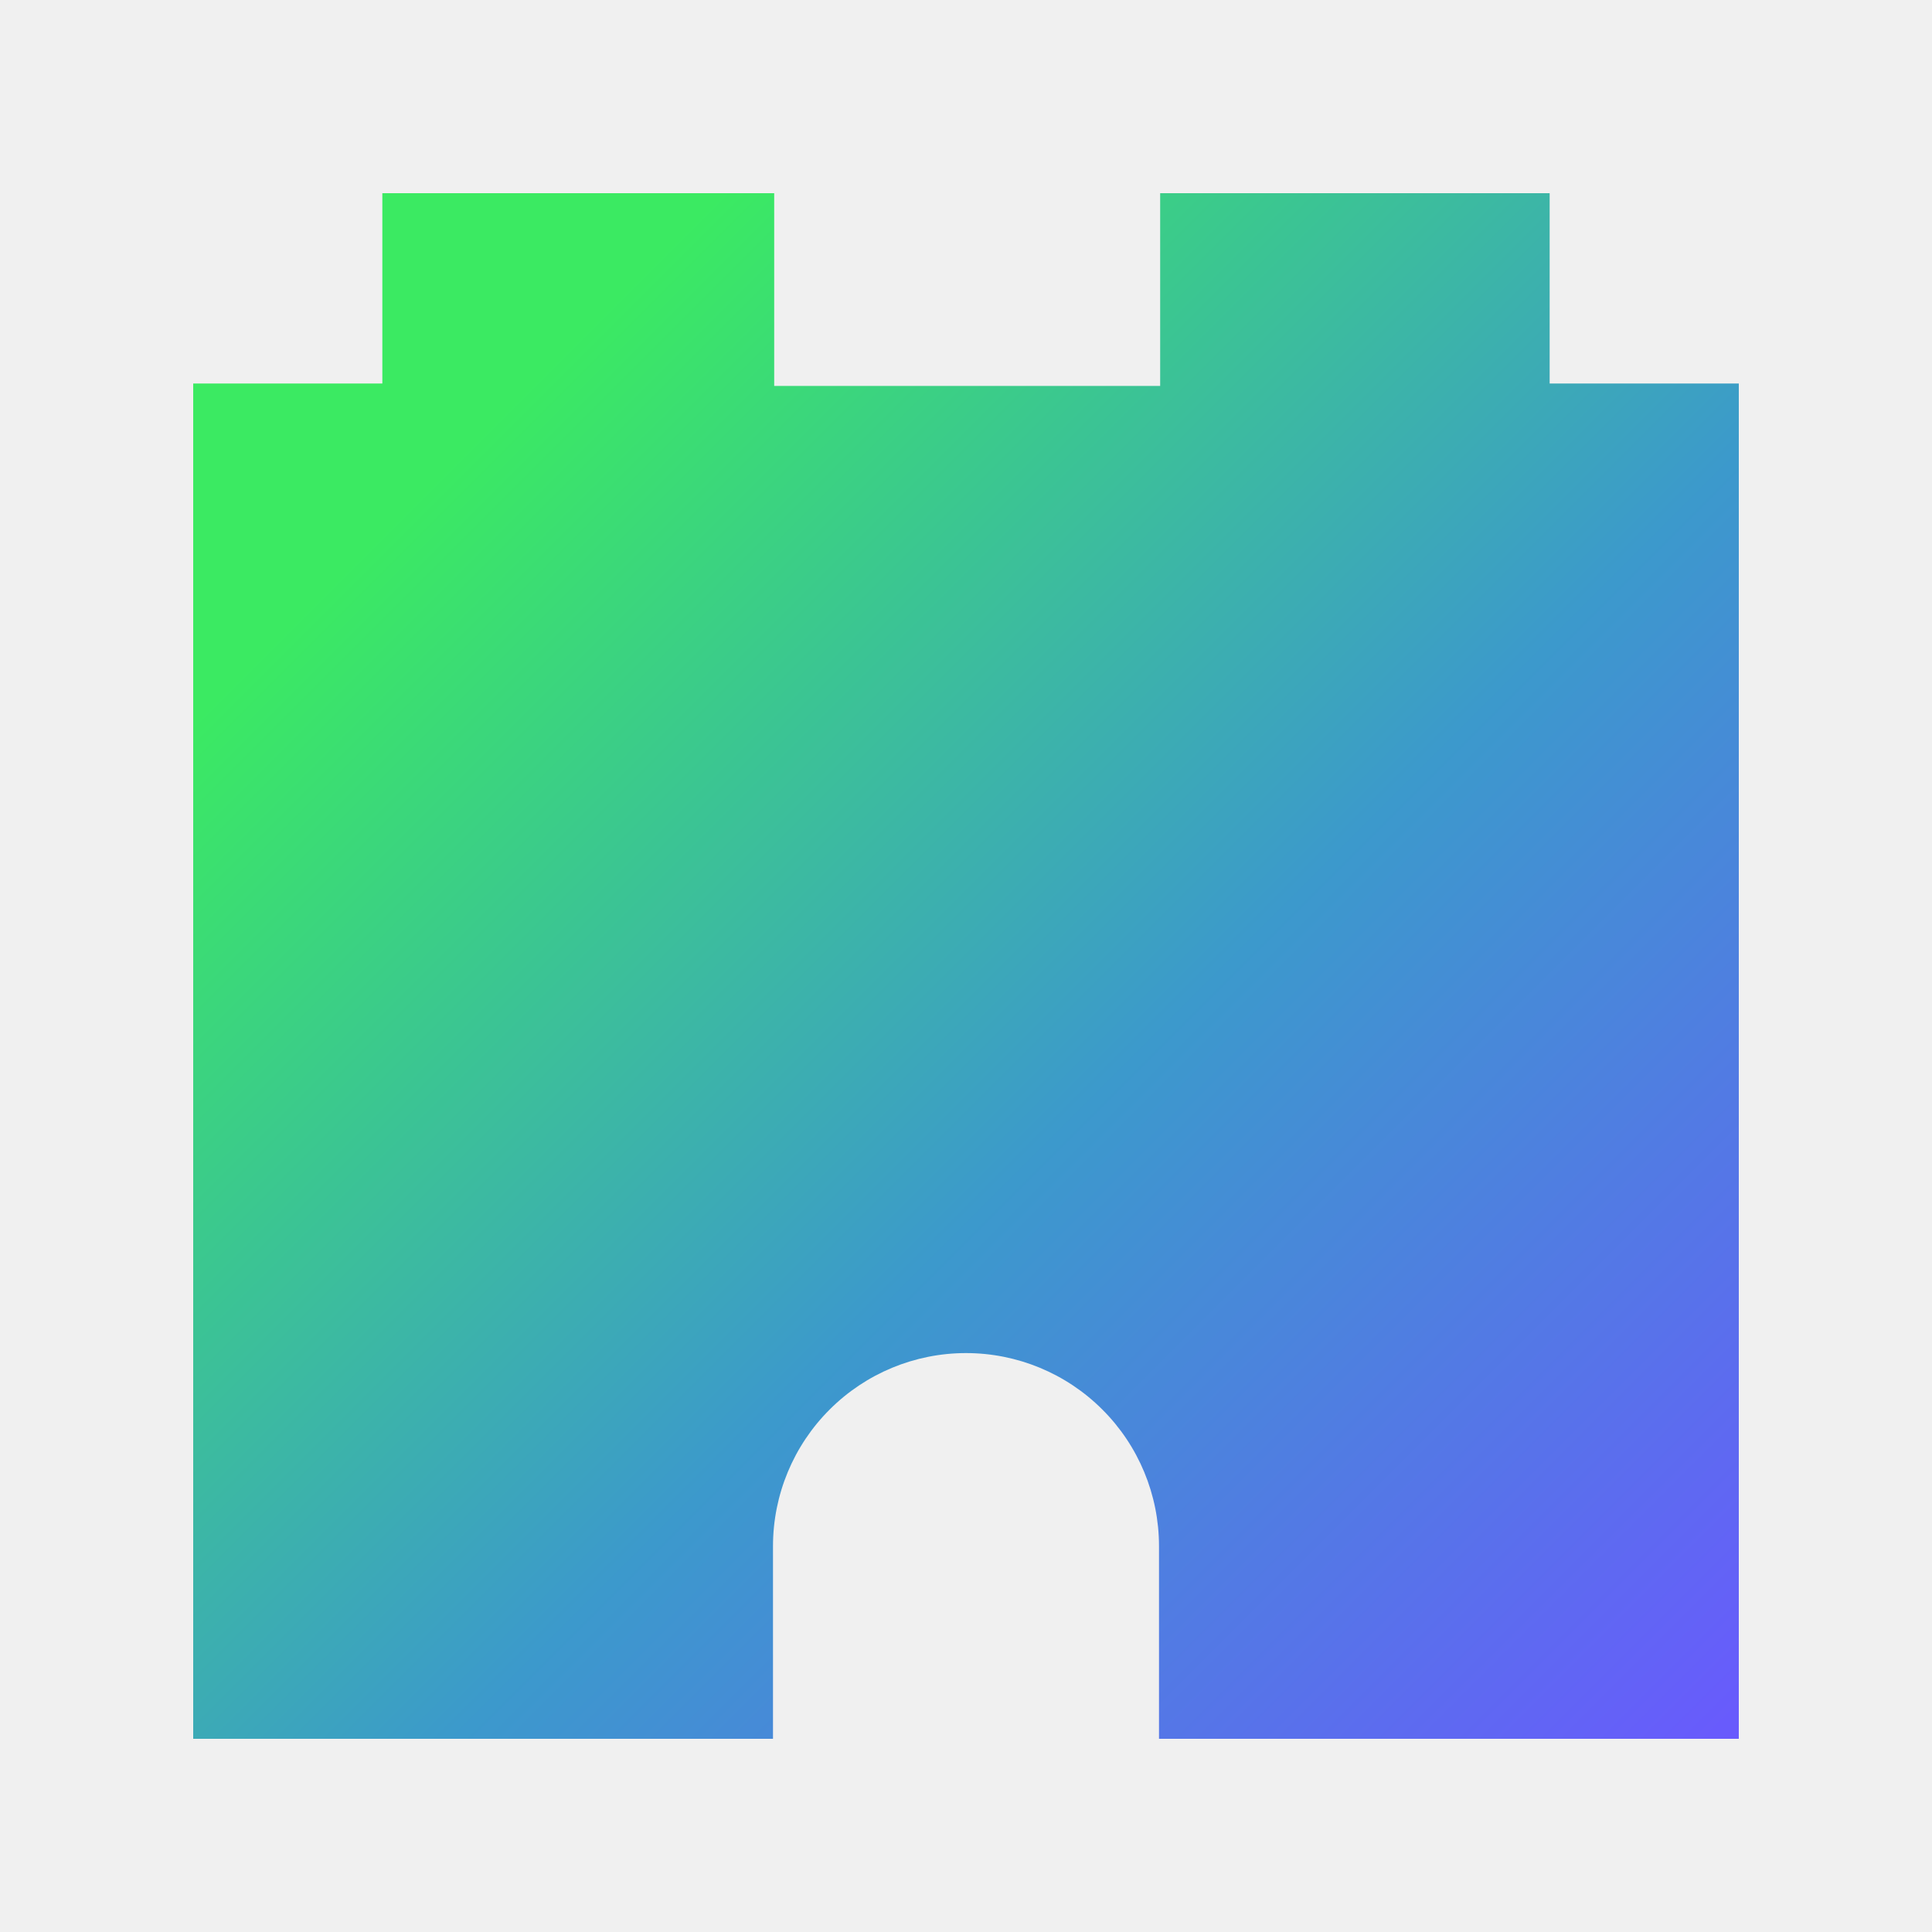
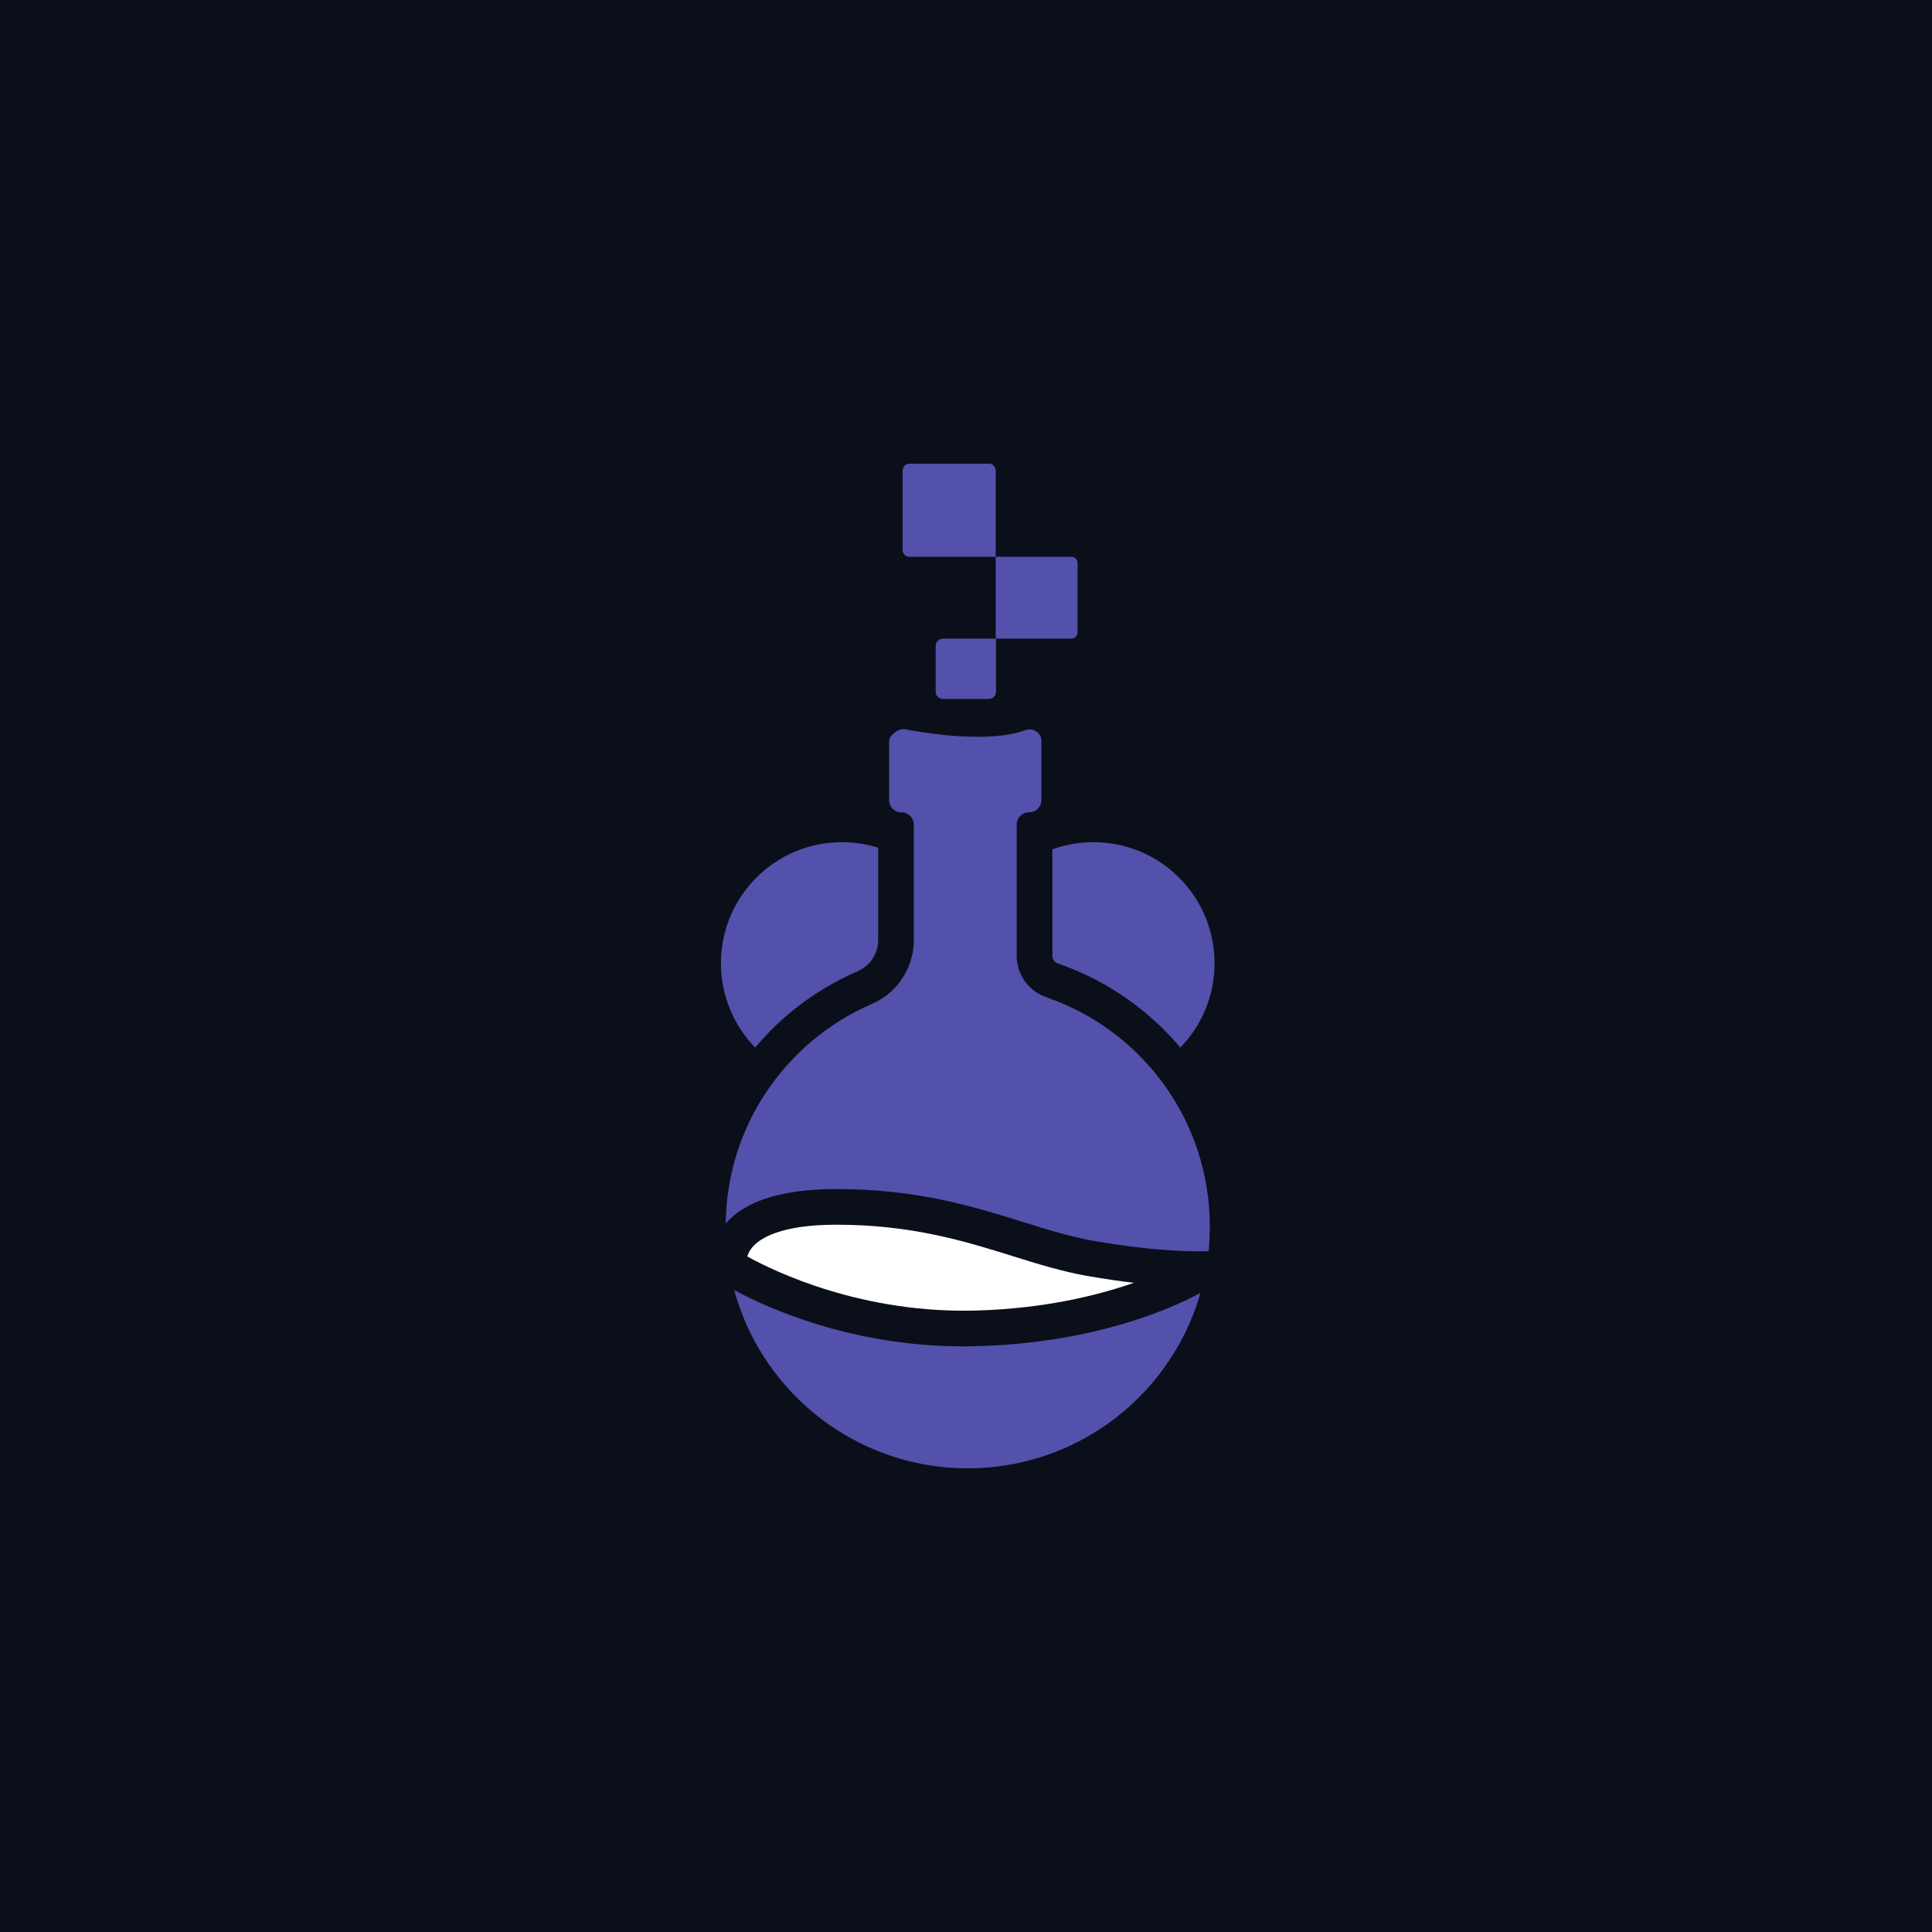
- <svg xmlns="http://www.w3.org/2000/svg" width="40" height="40" viewBox="0 0 40 40" fill="none">
-   <path d="M32.084 7.94V4H24.02V7.99H16.029V4H7.916V7.94H4V36H16.004V32.005C16.006 30.946 16.427 29.931 17.177 29.183C17.926 28.434 18.941 28.014 20 28.014C21.059 28.014 22.074 28.434 22.823 29.183C23.573 29.931 23.994 30.946 23.996 32.005V36H36V7.94H32.084Z" fill="url(#paint0_linear)" />
-   <defs>
-     <linearGradient id="paint0_linear" x1="2.942" y1="4.9" x2="37.777" y2="39.734" gradientUnits="userSpaceOnUse">
-       <stop offset="0.159" stop-color="#3BEA62" />
-       <stop offset="0.54" stop-color="#3C99CC" />
-       <stop offset="0.937" stop-color="#6B57FF" />
-     </linearGradient>
-   </defs>
+ <svg xmlns="http://www.w3.org/2000/svg" version="1.1" id="svg2" width="1333.333" height="1333.333" viewBox="0 0 1333.333 1333.333">
+   <defs id="defs6" />
+   <g id="g8" transform="matrix(1.333333,0,0,-1.333333,0,1333.333)">
+     <g id="g10" transform="scale(0.1)">
+       <path d="M 10000,0 H 0 V 10000 H 10000 V 0" style="fill:#0b0f1a;fill-opacity:1;fill-rule:nonzero;stroke:none" id="path12" />
+       <path d="m 4843.13,6657.49 v -238.37 c 0,-20.37 16.51,-36.88 36.87,-36.88 h 238.38 c 20.37,0 36.87,16.51 36.87,36.88 v 275.25 H 4880 c -20.36,0 -36.87,-16.51 -36.87,-36.88" style="fill:#5351ac;fill-opacity:1;fill-rule:nonzero;stroke:none" id="path14" />
+       <path d="m 5544.99,7118.13 h -391.22 v -423.76 h 391.22 c 17.98,0 32.54,14.57 32.54,32.54 v 358.68 c 0,17.97 -14.56,32.54 -32.54,32.54" style="fill:#5351ac;fill-opacity:1;fill-rule:nonzero;stroke:none" id="path16" />
+       <path d="m 5118.62,7600 h -411.56 c -19.42,0 -35.16,-15.74 -35.16,-35.15 v -411.56 c 0,-19.42 15.74,-35.16 35.16,-35.16 h 446.71 v 446.72 c 0,19.41 -15.73,35.15 -35.15,35.15" style="fill:#5351ac;fill-opacity:1;fill-rule:nonzero;stroke:none" id="path18" />
+       <path d="m 6200.25,4041.62 c -0.25,0.86 -0.49,1.72 -0.74,2.58 -4.68,14.03 -9.47,27.93 -14.52,41.71 -0.12,0.37 -0.24,0.61 -0.36,0.98 -4.55,12.31 -9.36,24.49 -14.28,36.55 -1.23,3.19 -2.46,6.27 -3.81,9.47 -5.05,12.18 -10.21,24.24 -15.75,36.29 -0.13,0.37 -0.24,0.74 -0.37,0.99 -1.23,2.7 -2.46,5.16 -3.69,7.75 -3.44,7.38 -6.89,14.88 -10.46,22.27 -8.24,17.47 -17.22,34.57 -26.57,51.67 -0.86,1.6 -1.85,3.2 -2.71,4.8 -7.14,12.79 -14.39,25.59 -21.89,38.13 -2.59,4.19 -5.05,8.37 -7.64,12.44 -6.77,11.19 -13.78,22.14 -20.91,32.96 -3.44,5.3 -7.01,10.71 -10.58,15.88 -6.77,9.96 -13.66,19.81 -20.67,29.53 -4.06,5.66 -8.12,11.31 -12.3,16.85 -7.01,9.36 -14.28,18.7 -21.66,27.93 -4.92,6.4 -9.96,12.68 -15.13,18.83 -6.89,8.36 -13.91,16.73 -21.04,24.97 -5.9,6.77 -11.81,13.41 -17.84,20.06 -4.19,4.55 -8.37,8.97 -12.67,13.52 -9.23,9.97 -18.58,19.82 -28.3,29.42 -2.58,2.7 -5.41,5.41 -8.12,8.11 -11.32,11.19 -22.89,22.15 -34.7,32.97 l -7.38,6.65 c -12.18,10.95 -24.48,21.65 -37.03,32.11 -2.59,2.09 -5.29,4.18 -7.87,6.4 -12.55,10.21 -25.22,20.17 -38.14,29.89 -2.95,2.22 -5.91,4.43 -8.74,6.65 -12.54,9.23 -25.34,18.33 -38.26,27.19 -3.57,2.46 -7.14,4.79 -10.71,7.25 -11.81,8 -23.87,15.76 -36.04,23.26 -4.93,3.07 -9.72,6.03 -14.64,8.98 -9.23,5.66 -18.7,11.07 -28.18,16.48 -8,4.57 -15.99,8.99 -24.11,13.42 -7.02,3.69 -13.9,7.39 -20.92,10.95 -10.94,5.65 -21.9,11.07 -32.98,16.36 -6.02,2.83 -12.05,5.66 -18.2,8.49 -12.18,5.66 -24.61,11.08 -37.16,16.36 -4.67,1.97 -9.47,3.82 -14.26,5.78 -13.91,5.67 -28.06,11.2 -42.33,16.37 -1.11,0.37 -2.21,0.86 -3.32,1.23 -5.42,2.09 -11.2,4.06 -16.61,6.02 -60.65,20.68 -108.14,64.72 -133.37,119.97 -13.53,28.54 -20.92,60.28 -20.92,93.37 v 679.88 c 0,34.82 28.06,64.47 62.87,63.98 15.26,-0.25 29.78,4.8 40.85,13.53 7.87,6.4 14.64,14.77 18.82,24.61 3.58,7.87 5.42,16.61 5.42,25.59 v 306.11 c 0,3.07 -0.24,5.78 -0.5,8.73 -5.41,38.01 -47.12,60.41 -83.16,46.75 -89.08,-33.58 -213.1,-38.14 -328.5,-31.99 -27.31,1.6 -54.01,3.57 -79.72,5.91 -94.25,8.98 -173.97,23.25 -210.63,30.14 -16,3.2 -31.75,-0.12 -45.53,-8.73 -17.96,-11.81 -40.23,-29.9 -40.23,-50.81 v -306.11 c 0,-8.98 1.97,-17.72 5.29,-25.59 4.19,-9.84 10.58,-18.46 18.83,-24.73 10.46,-8.61 23.99,-13.66 38.63,-13.41 35.92,0.49 65.2,-28.3 65.2,-63.98 v -596.09 c 0,-17.22 -0.98,-34.2 -3.44,-50.69 v -0.12 c -17.59,-123.77 -97.81,-231.05 -214.81,-281.26 -2.83,-1.22 -5.66,-2.57 -8.49,-3.81 -284.33,-125.61 -513.29,-353.96 -639.52,-638.04 -0.37,-0.99 -0.86,-1.85 -1.24,-2.83 -3.93,-8.86 -7.74,-17.84 -11.44,-26.82 -0.61,-1.47 -1.23,-2.96 -1.84,-4.43 -3.57,-8.62 -6.89,-17.1 -10.21,-25.72 -0.74,-1.84 -1.36,-3.56 -2.1,-5.41 -3.07,-8.37 -6.27,-16.85 -9.22,-25.34 -0.74,-1.84 -1.36,-3.69 -1.97,-5.54 -2.95,-8.61 -5.91,-17.35 -8.74,-25.96 -0.49,-1.72 -1.1,-3.44 -1.72,-5.17 -2.83,-9.1 -5.66,-18.33 -8.37,-27.43 -0.36,-1.36 -0.73,-2.59 -1.1,-3.82 -2.95,-10.2 -5.79,-20.42 -8.49,-30.75 -0.12,-0.25 -0.12,-0.5 -0.25,-0.74 -14.14,-54.13 -24.73,-109.5 -31.62,-166.22 -0.12,-0.98 -0.24,-1.97 -0.37,-3.08 -1.23,-10.09 -2.21,-20.18 -3.19,-30.38 -0.13,-1.6 -0.38,-3.08 -0.5,-4.68 -0.86,-9.72 -1.59,-19.44 -2.21,-29.16 -0.12,-1.84 -0.25,-3.69 -0.37,-5.41 -0.62,-9.73 -1.11,-19.32 -1.48,-29.04 -0.12,-1.84 -0.12,-3.68 -0.24,-5.41 -0.37,-9.85 -0.62,-19.69 -0.74,-29.65 v -1.23 c 102.48,118.48 295.03,178.4 572.22,178.4 419.79,0 709.41,-90.31 964.82,-170.03 127.7,-39.86 248.28,-77.51 371.56,-98.93 360.11,-62.74 570.37,-52.9 572.46,-52.77 l 18.7,0.99 c 2.46,25.45 3.82,51.17 4.68,77.13 0.5,12.67 0.74,25.35 0.86,38.14 0.13,1.97 0.25,3.82 0.25,5.91 v 7.14 c 0,0 0,0 0,0.11 0,135.59 -21.66,266.13 -61.64,388.42 z M 5069.71,3032.51 c -27.56,-0.86 -54.88,-1.36 -81.7,-1.36 -581.57,0 -1017.97,199.81 -1187.87,291.71 94.61,-347.07 334.65,-634.1 650.59,-791.71 0.74,-0.37 1.48,-0.74 2.22,-1.1 9.59,-4.81 19.19,-9.36 28.91,-13.91 0.86,-0.37 1.72,-0.86 2.58,-1.23 10.34,-4.68 20.67,-9.34 31.13,-13.9 h 0.12 c 31.87,-13.66 64.47,-26.08 97.69,-37.15 1.84,-0.62 3.82,-1.23 5.79,-1.85 8.73,-2.83 17.47,-5.66 26.2,-8.24 2.83,-0.87 5.66,-1.73 8.49,-2.59 8.12,-2.33 16.24,-4.68 24.36,-6.88 3.07,-0.87 6.15,-1.73 9.23,-2.46 8.24,-2.22 16.36,-4.31 24.6,-6.28 2.95,-0.75 5.91,-1.48 8.86,-2.09 9.35,-2.22 18.7,-4.31 28.18,-6.28 1.72,-0.37 3.44,-0.86 5.16,-1.23 11.44,-2.34 22.77,-4.55 34.33,-6.52 1.11,-0.25 2.34,-0.37 3.45,-0.61 10.08,-1.73 20.05,-3.33 30.14,-4.92 3.56,-0.5 7.26,-0.99 10.82,-1.49 7.76,-1.1 15.38,-2.09 23.13,-3.07 4.31,-0.49 8.62,-0.98 12.8,-1.48 7.26,-0.73 14.4,-1.47 21.65,-2.21 4.56,-0.37 8.99,-0.87 13.54,-1.23 7.13,-0.49 14.39,-1.11 21.65,-1.6 4.43,-0.24 8.86,-0.5 13.29,-0.74 7.75,-0.49 15.5,-0.73 23.37,-1.1 3.82,-0.13 7.63,-0.25 11.57,-0.37 11.56,-0.38 23.13,-0.49 34.82,-0.49 0,0 0.12,-0.13 0.24,-0.13 11.82,0 23.63,0.24 35.32,0.62 3.69,0.12 7.38,0.24 11.07,0.37 8.11,0.37 16.11,0.61 24.11,1.1 4.43,0.24 8.73,0.5 13.04,0.86 7.38,0.5 14.76,0.99 22.15,1.6 4.43,0.37 8.85,0.74 13.29,1.23 7.38,0.62 14.76,1.36 22.15,2.22 4.18,0.49 8.36,0.98 12.66,1.47 8,0.99 16,2.09 24,3.21 3.44,0.48 6.76,0.97 10.21,1.47 11.44,1.72 22.75,3.56 34.07,5.54 0.26,0 0.5,0.11 0.75,0.11 10.94,1.98 21.89,4.19 32.85,6.4 3.43,0.74 6.88,1.49 10.2,2.22 7.76,1.73 15.51,3.45 23.14,5.16 4.06,0.99 7.99,1.98 12.06,2.96 7.13,1.72 14.14,3.57 21.15,5.41 4.19,1.11 8.25,2.22 12.3,3.32 7.02,1.98 14.15,4.07 21.17,6.04 3.81,1.23 7.75,2.33 11.57,3.44 7.74,2.46 15.37,4.92 23.12,7.38 2.95,0.99 6.03,1.97 8.99,2.96 10.7,3.56 21.28,7.38 31.86,11.19 0.74,0.24 1.35,0.5 1.97,0.74 9.84,3.69 19.68,7.38 29.28,11.19 3.32,1.36 6.52,2.71 9.85,4.07 7.01,2.83 14.14,5.78 21.16,8.85 3.81,1.6 7.5,3.21 11.19,4.8 6.52,2.96 13.05,5.91 19.56,8.86 3.82,1.72 7.51,3.44 11.32,5.29 6.52,3.07 13.05,6.28 19.56,9.47 3.57,1.73 7.02,3.45 10.46,5.29 7.26,3.57 14.52,7.39 21.66,11.2 2.58,1.35 5.28,2.71 7.87,4.18 9.72,5.3 19.56,10.71 29.16,16.24 0.99,0.49 1.85,1.11 2.83,1.72 8.61,4.93 17.1,9.97 25.59,15.14 2.95,1.85 5.91,3.69 8.86,5.54 6.39,4.05 12.79,8.11 19.19,12.18 3.33,2.21 6.76,4.43 10.09,6.64 5.9,3.93 11.81,7.88 17.72,11.93 3.32,2.34 6.64,4.68 9.96,6.89 6.03,4.31 11.93,8.49 17.97,12.92 2.95,2.09 5.9,4.31 8.97,6.52 6.77,5.05 13.42,10.09 20.19,15.26 1.96,1.59 4.05,3.08 6.02,4.67 8.73,6.89 17.47,13.91 26.09,21.04 0.86,0.62 1.6,1.35 2.46,2.09 7.62,6.27 15.12,12.68 22.63,19.19 2.47,2.22 4.93,4.44 7.39,6.53 5.78,5.16 11.56,10.33 17.34,15.62 2.71,2.59 5.41,5.05 8.24,7.63 5.42,5.16 10.71,10.21 16.12,15.38 2.71,2.58 5.29,5.17 8,7.87 5.53,5.42 10.95,10.95 16.36,16.49 2.34,2.34 4.55,4.67 6.9,7.02 6.39,6.64 12.79,13.4 19.06,20.29 1.11,1.23 2.34,2.46 3.45,3.69 7.62,8.5 15.25,16.98 22.63,25.6 0.37,0.24 0.62,0.61 0.86,0.97 7.02,8 13.79,16.13 20.55,24.37 1.6,2.09 3.33,4.18 4.92,6.28 5.42,6.51 10.7,13.16 15.88,19.8 0.73,1.11 1.59,2.09 2.46,3.2 0.24,0.37 0.62,0.86 0.98,1.35 94.62,123.16 166.83,264.4 210.51,417.57 -159.09,-85.38 -548.24,-256.15 -1143.83,-275.34" style="fill:#5351ac;fill-opacity:1;fill-rule:nonzero;stroke:none" id="path20" />
+       <path d="m 4545.47,5612.33 v -476.99 c 0,-5.17 -0.12,-10.09 -0.49,-14.77 -0.25,-3.32 -0.62,-6.52 -0.99,-9.35 l -0.62,-3.81 c -9.59,-60.41 -48.47,-110.61 -104.45,-134.6 l -11.07,-5.05 c -202.64,-89.68 -379.55,-223.42 -519.2,-389.76 -109.62,112.7 -177.04,266.74 -177.04,436.39 0,345.97 280.39,626.48 626.36,626.48 65.33,0 128.32,-9.96 187.5,-28.54" style="fill:#5351ac;fill-opacity:1;fill-rule:nonzero;stroke:none" id="path22" />
+       <path d="m 6286.49,5014.39 c 0,-169.78 -67.53,-323.81 -177.28,-436.51 -4.92,5.78 -9.84,11.56 -14.64,17.23 -6.77,7.74 -13.66,15.5 -20.55,23.12 -4.06,4.44 -8.12,8.74 -12.18,13.17 l -2.21,2.33 c -10.7,11.45 -21.42,22.65 -32.36,33.71 -2.34,2.35 -9.48,9.36 -9.48,9.36 -13.65,13.41 -26.7,25.84 -39.49,37.4 l -8.86,8 c -14.02,12.66 -28.3,24.97 -42.56,36.9 l -8.75,7.14 c -14.26,11.69 -29.03,23.25 -43.91,34.45 l -9.97,7.5 c -14.15,10.46 -28.92,21.04 -43.8,31.25 0,0 -8.61,5.78 -12.31,8.37 -13.28,8.86 -27.18,17.84 -42.07,27.07 -5.42,3.32 -10.71,6.64 -16.12,9.84 -10.7,6.52 -21.41,12.8 -32.24,18.95 -9.22,5.17 -18.45,10.33 -27.92,15.37 -7.88,4.31 -15.87,8.5 -23.87,12.55 -12.55,6.53 -25.1,12.68 -37.89,18.83 -6.89,3.32 -13.91,6.52 -20.79,9.72 -14.15,6.52 -28.3,12.8 -42.7,18.7 -5.54,2.34 -11.07,4.55 -16.24,6.77 -16.24,6.52 -31.49,12.42 -46.87,18.08 -1.11,0.37 -2.22,0.74 -3.32,1.23 -6.16,2.34 -12.8,4.68 -19.08,6.89 l -2.82,0.99 c -11.33,3.81 -20.55,11.81 -25.11,22.02 l -0.73,1.6 c -1.73,3.44 -2.7,7.26 -3.08,11.07 -0.24,1.36 -0.24,2.71 -0.24,4.06 v 552.17 c 66.44,24.12 138.16,37.15 212.97,37.15 345.97,0 626.47,-280.51 626.47,-626.48" style="fill:#5351ac;fill-opacity:1;fill-rule:nonzero;stroke:none" id="path24" />
+       <path d="m 5868.93,3360.26 c -189.97,-66.3 -460.88,-132.25 -805.13,-143.33 -600.64,-19.31 -1055.98,202.27 -1195.63,279.53 4.19,14.64 12.19,32.24 27.69,49.96 37.27,42.81 142.96,114.54 432.7,114.54 391.62,0 666.96,-85.88 909.83,-161.66 133.61,-41.71 259.84,-81.09 394.93,-104.58 87.11,-15.14 165.72,-26.33 235.61,-34.46" style="fill:#ffffff;fill-opacity:1;fill-rule:nonzero;stroke:none" id="path26" />
+     </g>
+   </g>
</svg>
